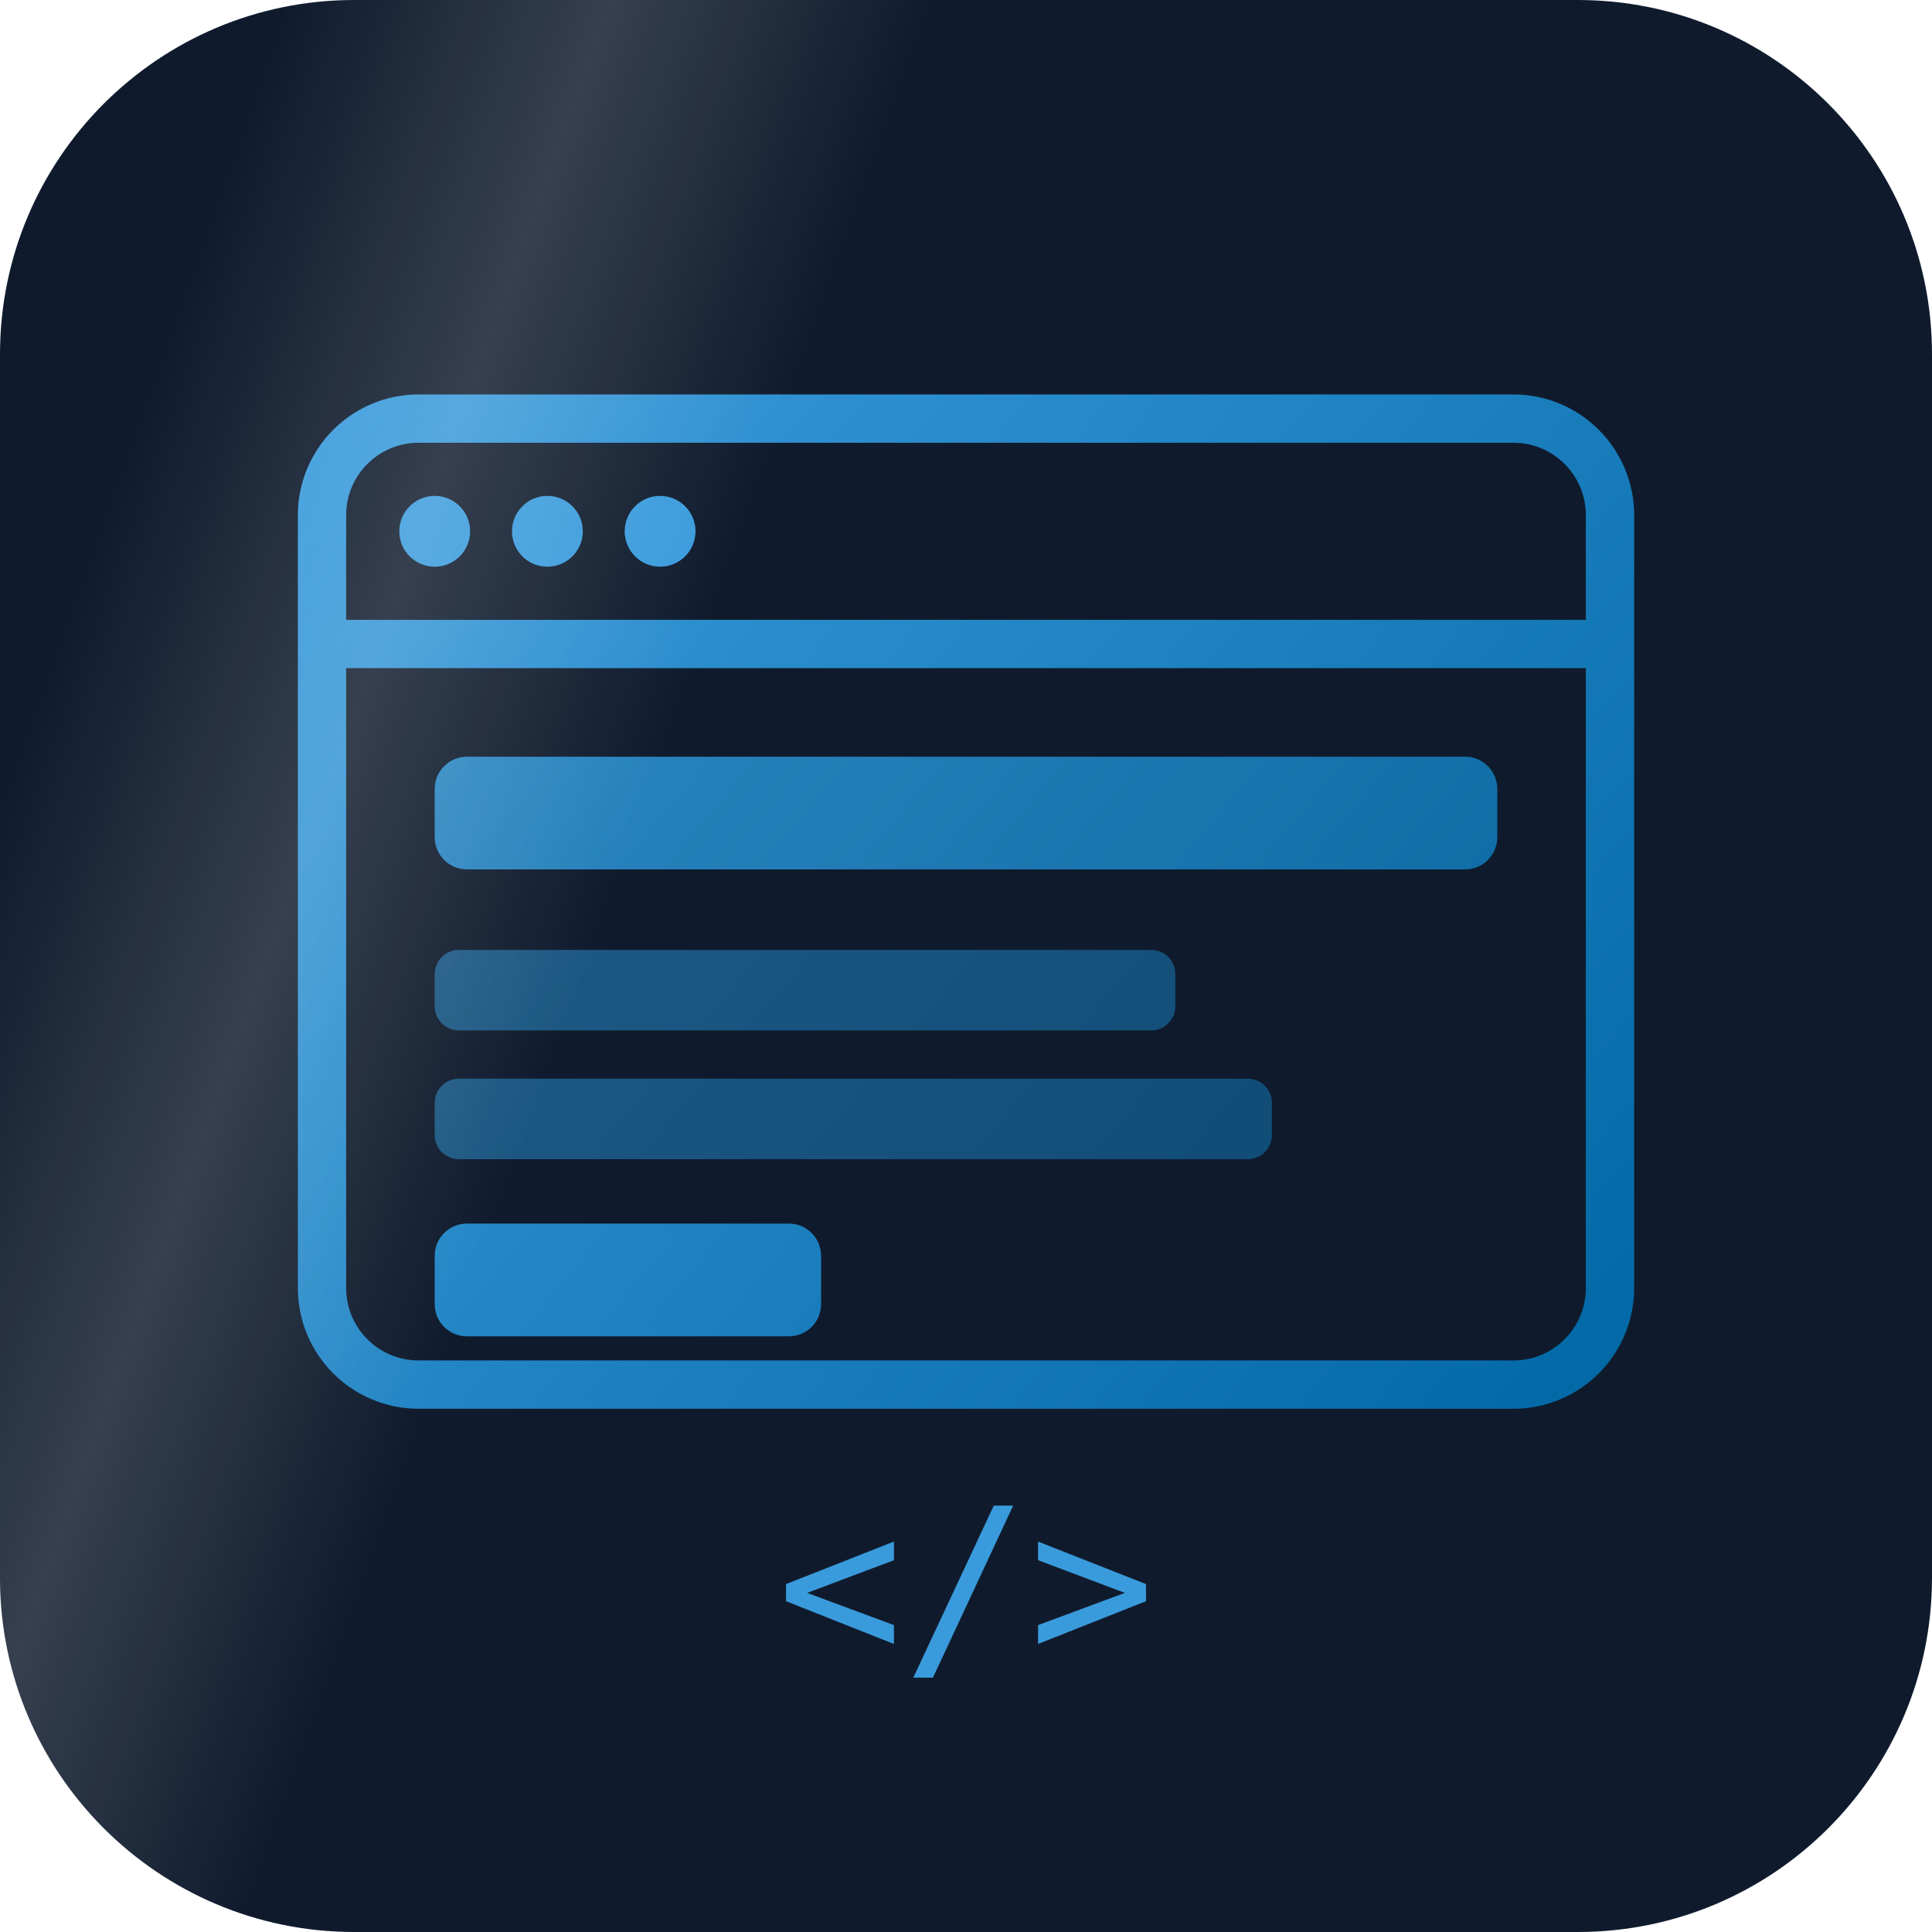
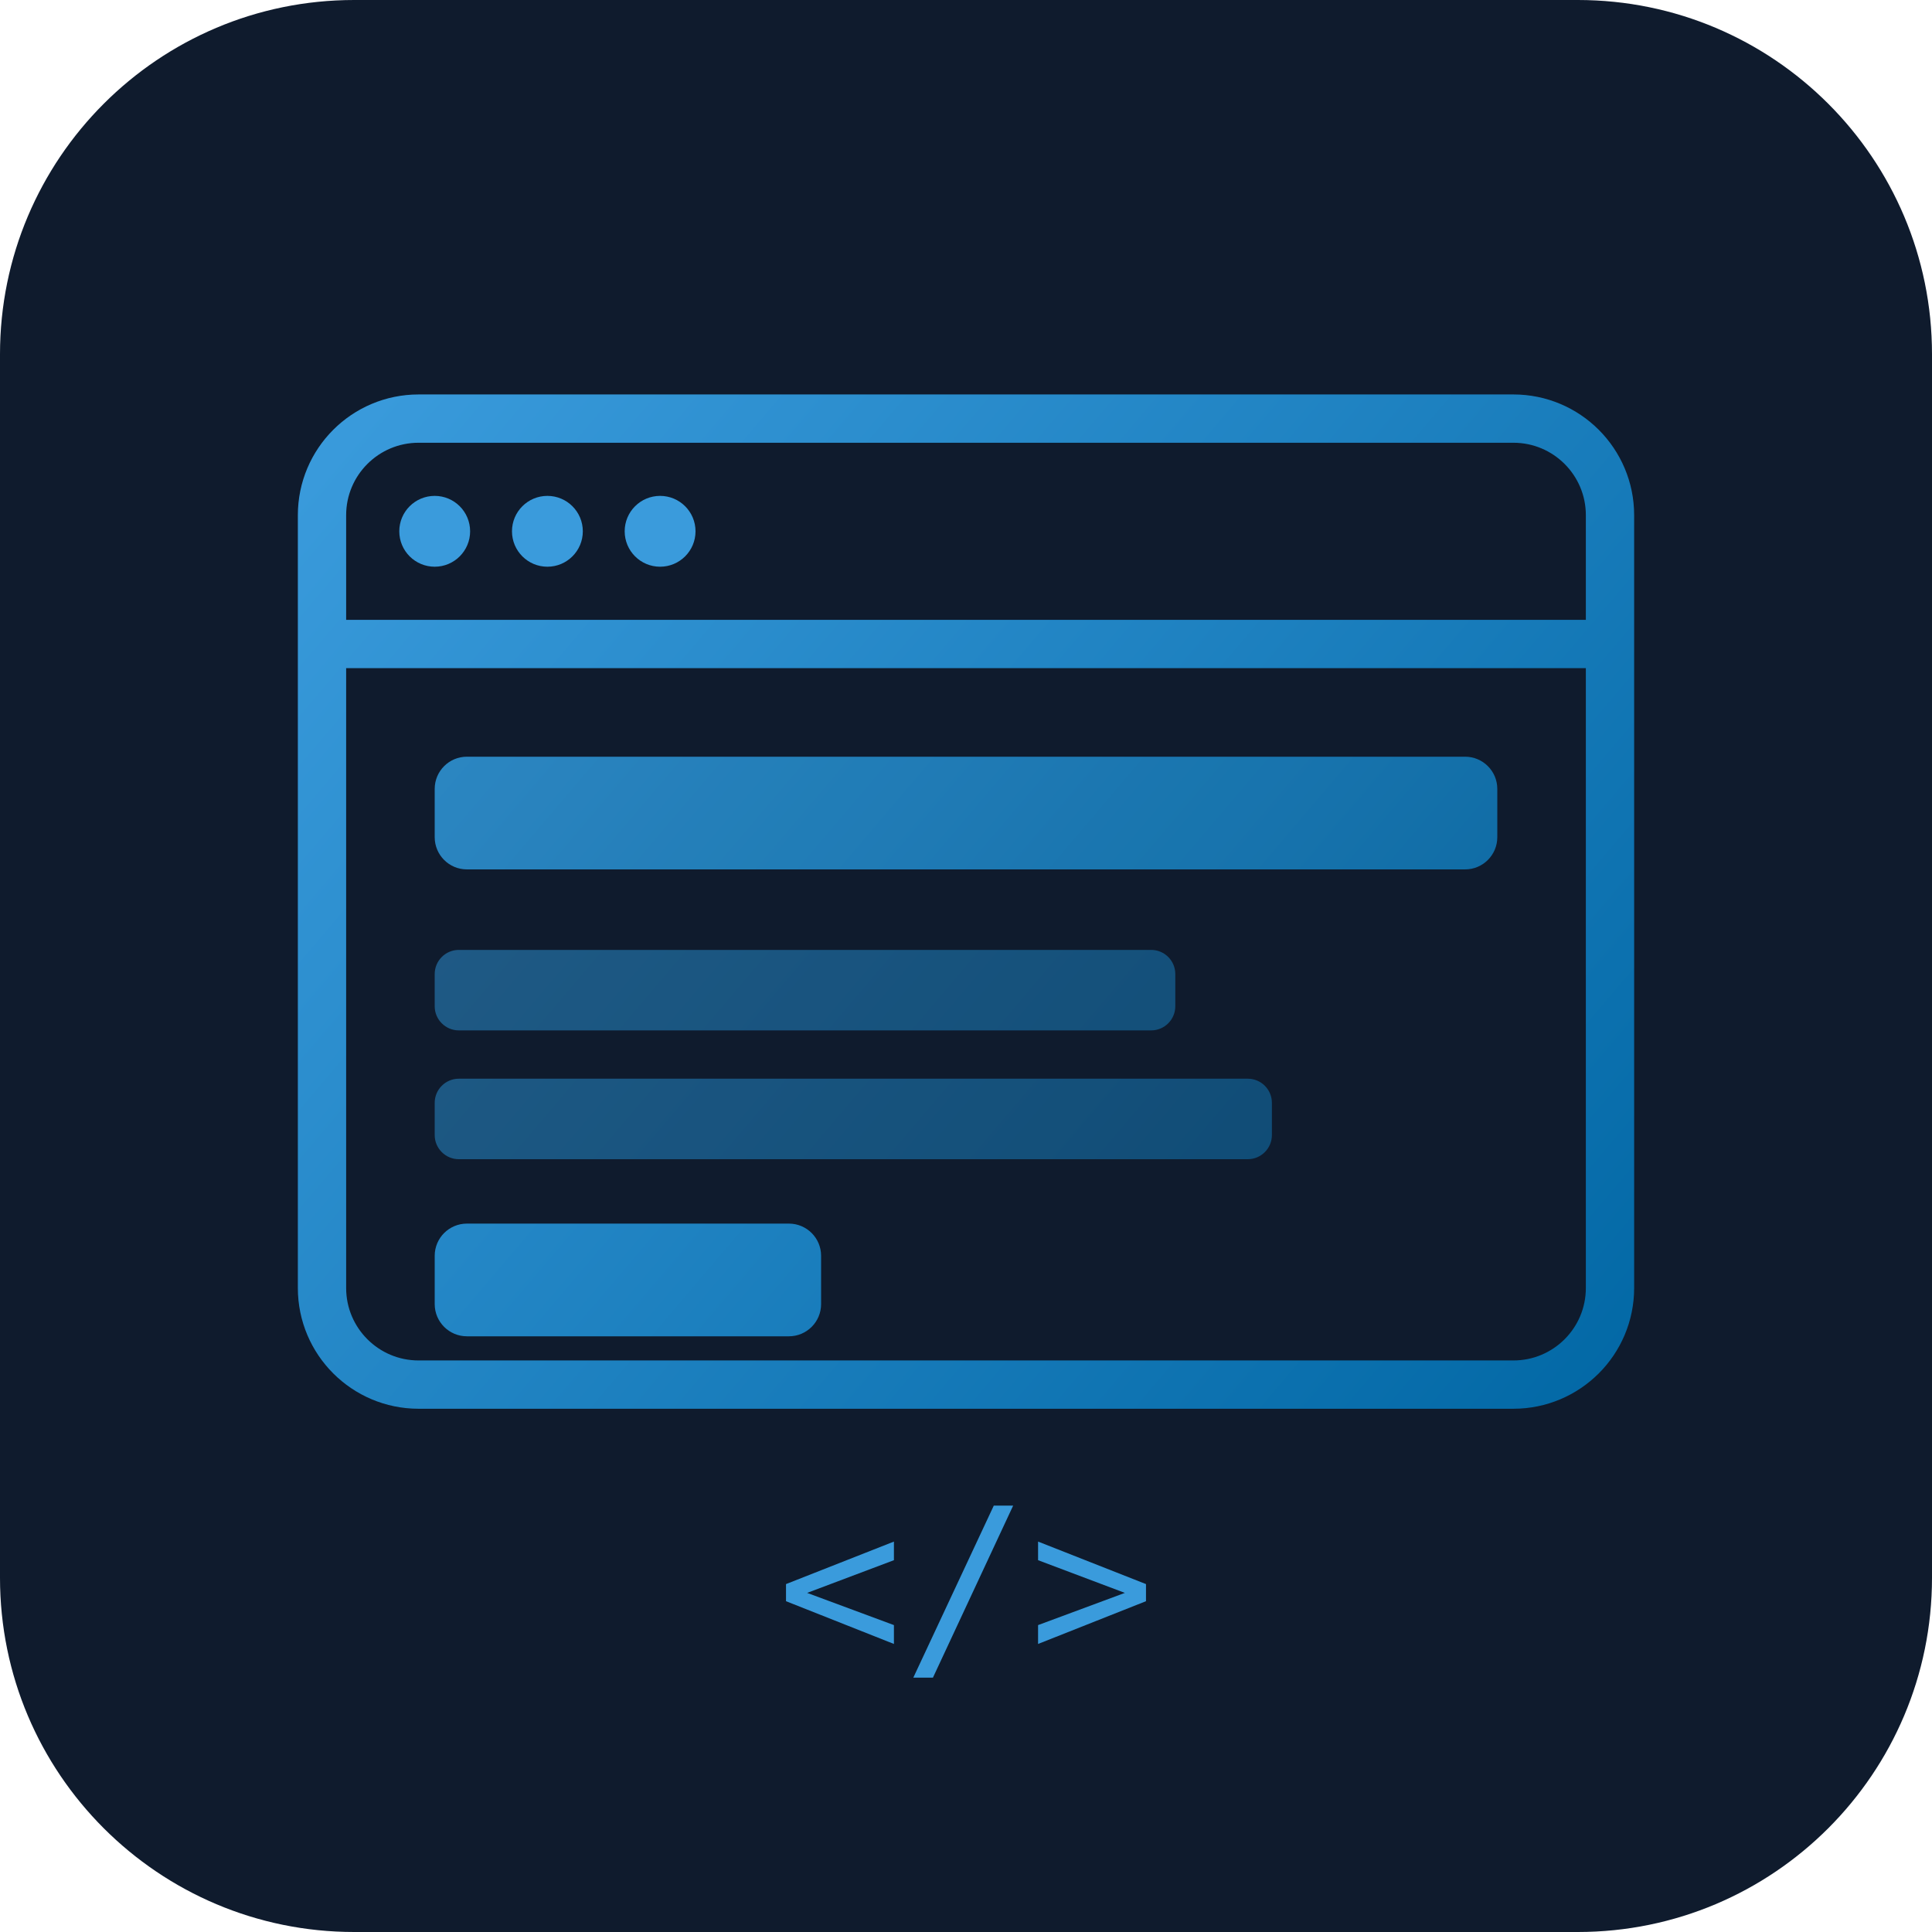
<svg xmlns="http://www.w3.org/2000/svg" viewBox="0 0 120 120" width="120" height="120" role="img">
-   <style>@keyframes tw{0%,100%{opacity:1}50%{opacity:.35}}@keyframes shine{0%,52%{transform:translateX(-80px)}100%{transform:translateX(200px)}}.tw{animation:tw 3.4s ease-in-out infinite}.shine{animation:shine 9s ease-in-out infinite;animation-delay:-2s}@media (prefers-reduced-motion: reduce){.tw,.shine{animation:none}.shine-g{display:none}}</style>
-   <defs>
-     <clipPath id="tile-clip">
-       <rect width="120" height="120" rx="22" />
-     </clipPath>
-     <linearGradient id="tile-shine" x1="0" x2="1" y1="0" y2="0">
-       <stop offset="0" stop-color="#fff" stop-opacity="0" />
-       <stop offset="0.5" stop-color="#fff" stop-opacity="0.16" />
-       <stop offset="1" stop-color="#fff" stop-opacity="0" />
-     </linearGradient>
-   </defs>
  <defs>
    <linearGradient id="wpgGrad" gradientUnits="userSpaceOnUse" x1="20" y1="26" x2="100" y2="94">
      <stop offset="0" stop-color="#3a9bdc" />
      <stop offset="1" stop-color="#0066a3" />
    </linearGradient>
  </defs>
  <rect width="120" height="120" rx="22" fill="#0f1b2d" />
  <rect x="20" y="26" width="80" height="60" rx="6" fill="none" stroke="url(#wpgGrad)" stroke-width="3" />
  <line x1="20" y1="40" x2="100" y2="40" stroke="url(#wpgGrad)" stroke-width="3" />
-   <g class="tw" style="animation-delay:1.86s">
-     <circle cx="27" cy="33" r="2.2" fill="#3a9bdc" />
-   </g>
-   <g class="tw" style="animation-delay:2.29s">
-     <circle cx="34" cy="33" r="2.2" fill="#3a9bdc" />
-   </g>
-   <g class="tw" style="animation-delay:2.72s">
-     <circle cx="41" cy="33" r="2.2" fill="#3a9bdc" />
-   </g>
+   <circle cx="27" cy="33" r="2.2" fill="#3a9bdc" />
+   <circle cx="34" cy="33" r="2.2" fill="#3a9bdc" />
+   <circle cx="41" cy="33" r="2.2" fill="#3a9bdc" />
  <rect x="27" y="47" width="66" height="7" rx="2" fill="url(#wpgGrad)" opacity="0.9" />
  <rect x="27" y="59" width="46" height="5" rx="1.5" fill="url(#wpgGrad)" opacity="0.55" />
  <rect x="27" y="67" width="52" height="5" rx="1.5" fill="url(#wpgGrad)" opacity="0.55" />
  <rect x="27" y="76" width="24" height="7" rx="2" fill="url(#wpgGrad)" />
  <text x="60" y="103" text-anchor="middle" font-family="Menlo, monospace" font-size="13" fill="#3a9bdc">&lt;/&gt;</text>
-   <g class="shine-g" clip-path="url(#tile-clip)">
-     <g transform="rotate(20 60 60)">
-       <rect class="shine" x="0" y="-30" width="38" height="180" fill="url(#tile-shine)" />
-     </g>
-   </g>
</svg>
